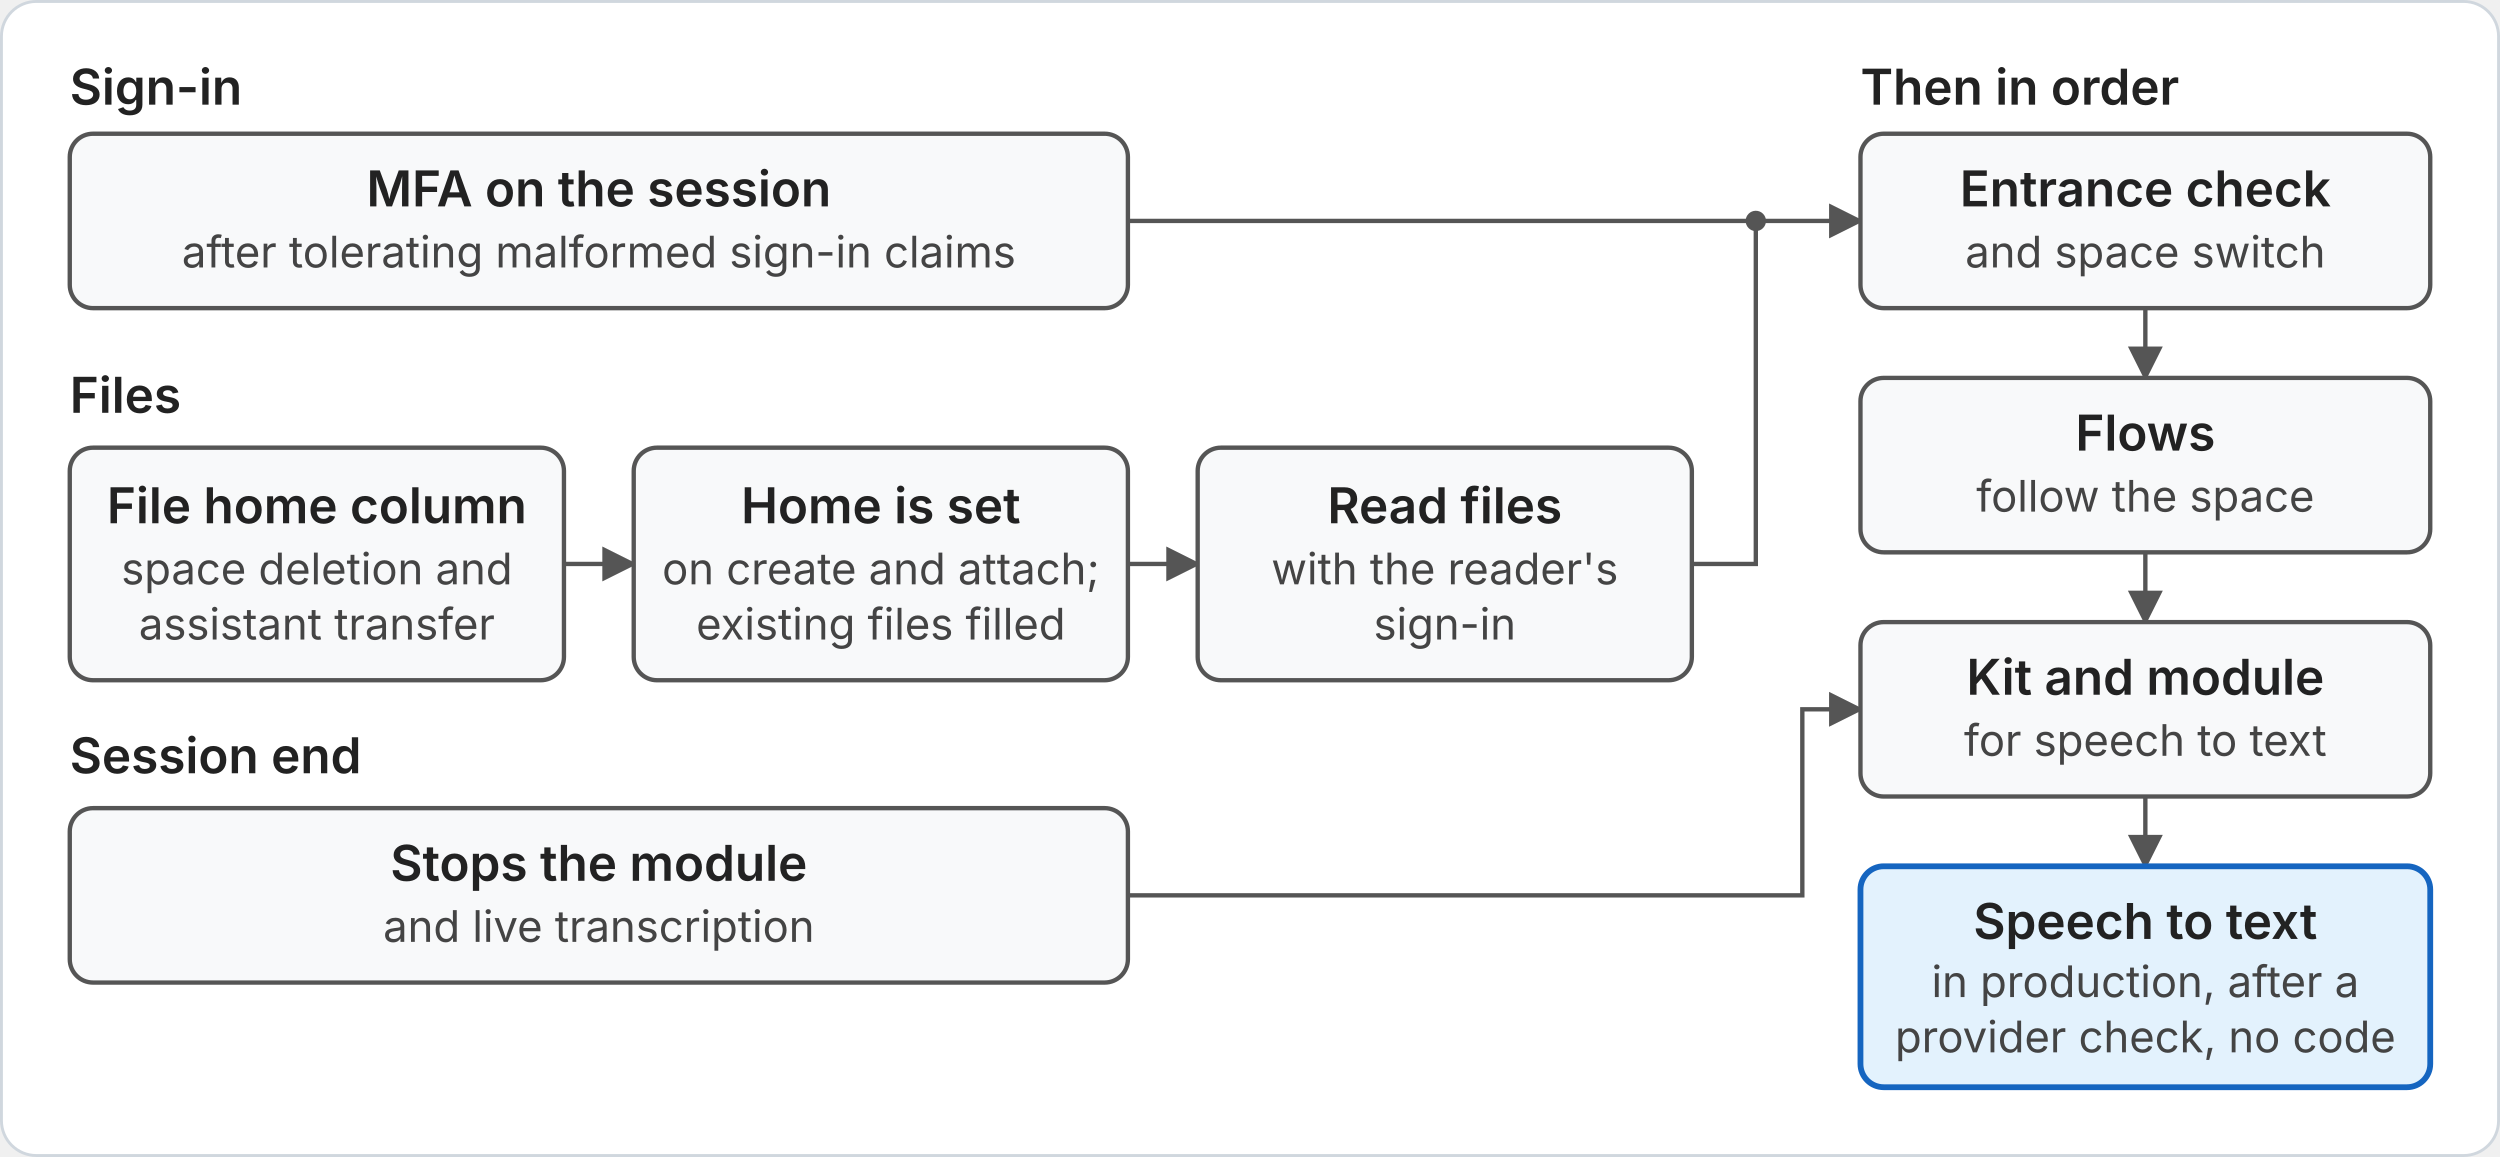
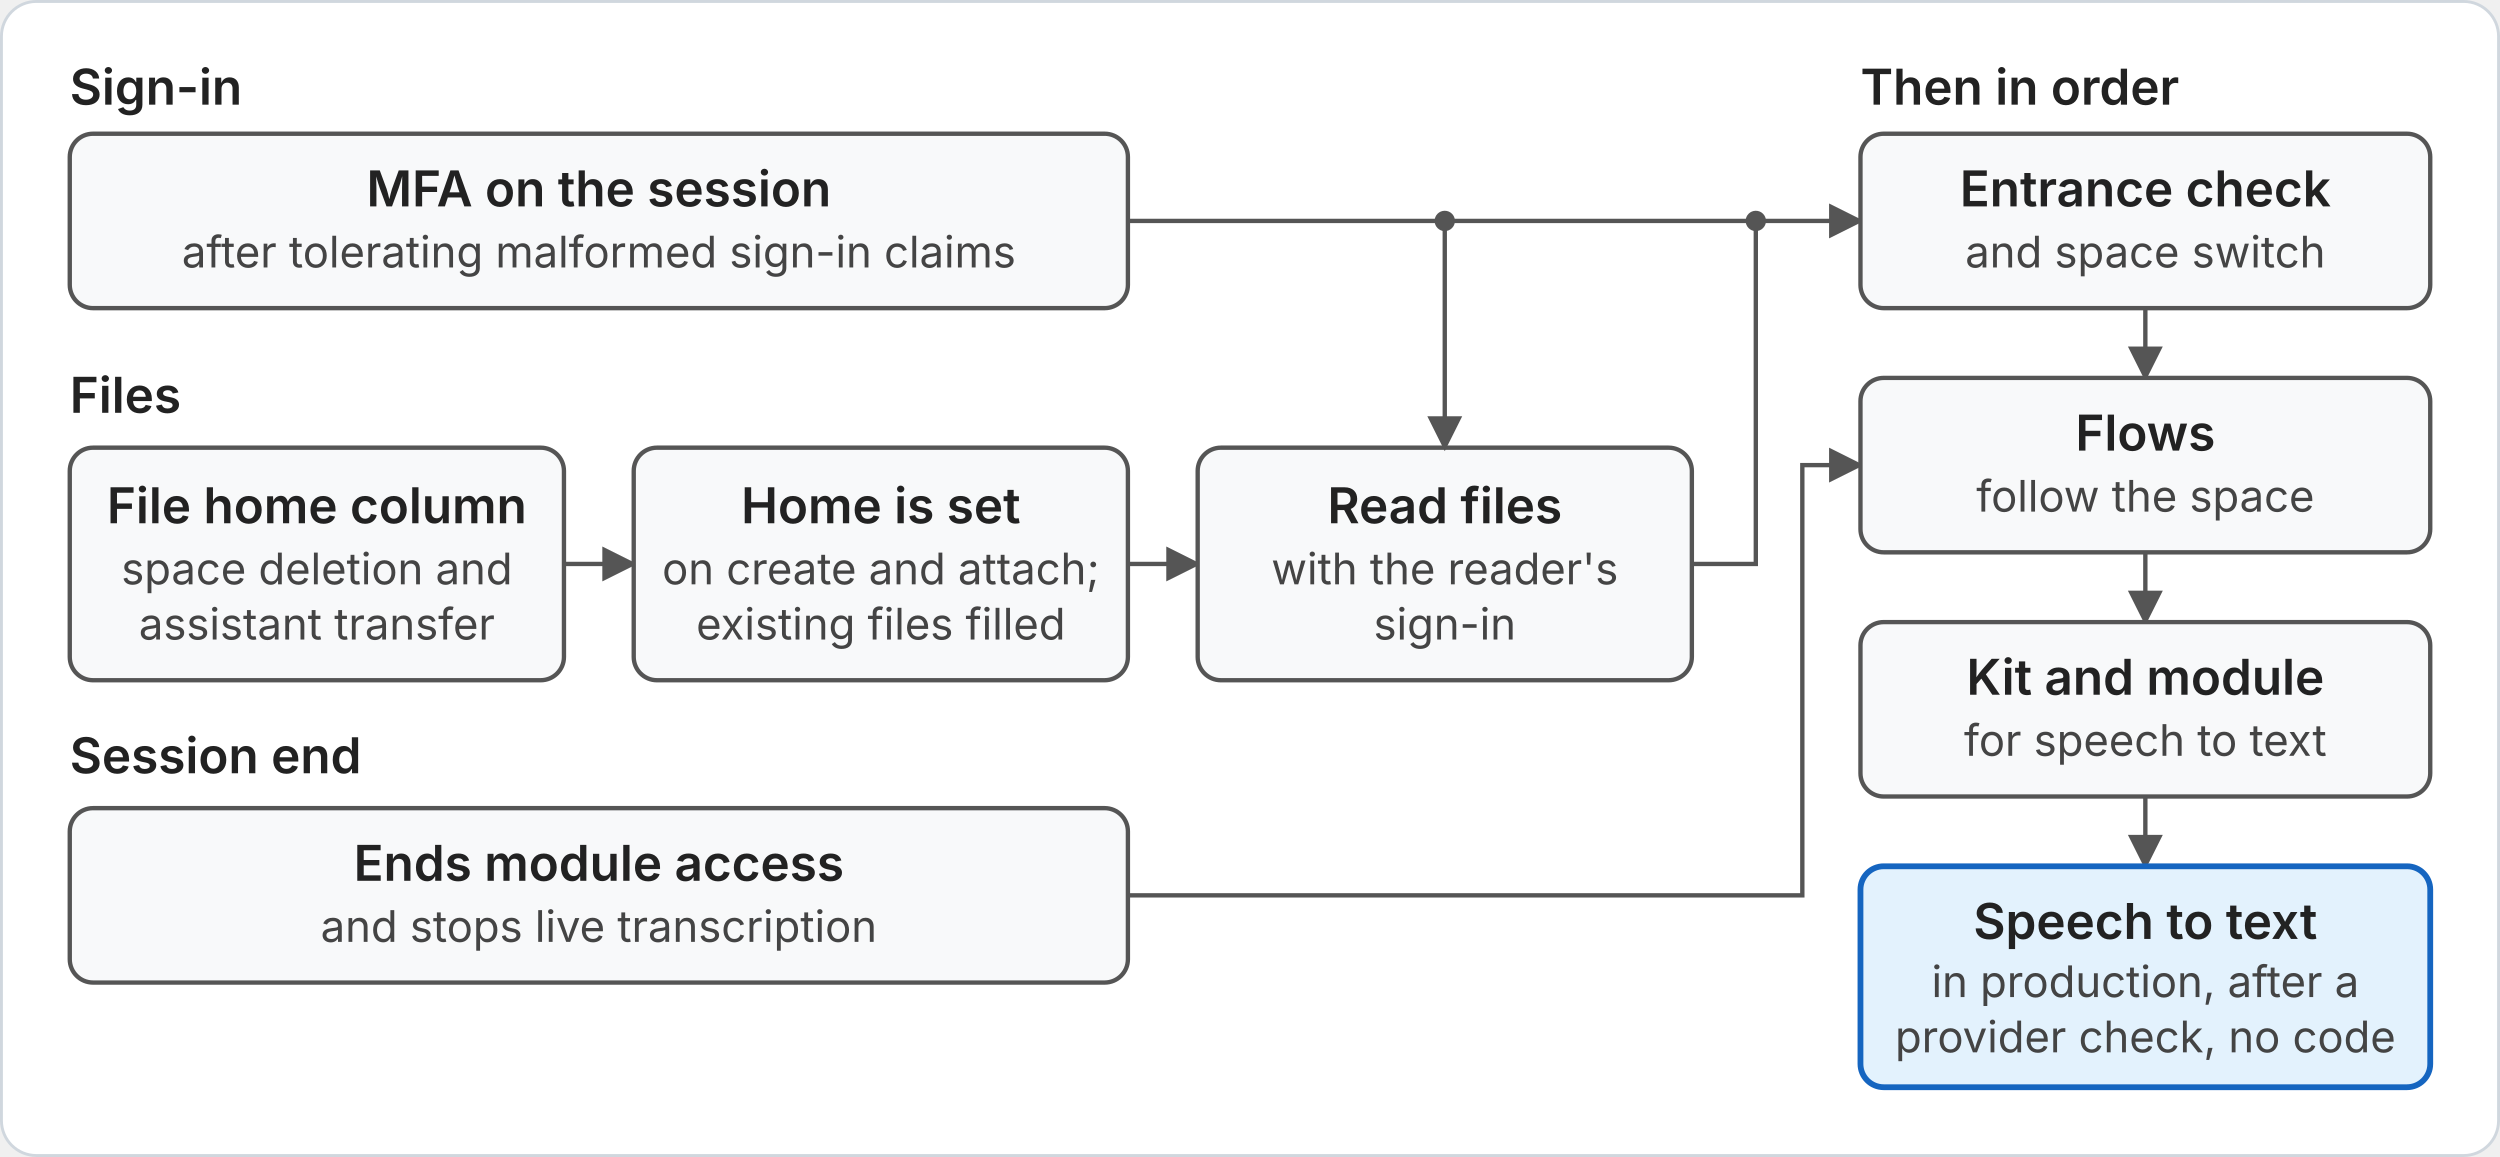
<svg xmlns="http://www.w3.org/2000/svg" width="860" height="398" viewBox="0 0 860 398" role="img" aria-labelledby="t d" style="font-family: Inter, 'Segoe UI', Helvetica, Arial, sans-serif; color-scheme: light dark;">
  <defs>
    <marker id="a" viewBox="0 0 10 10" refX="9" refY="5" markerWidth="8" markerHeight="8" orient="auto-start-reverse">
      <path class="ah" d="M0,0 L10,5 L0,10 z" />
    </marker>
  </defs>
  <style>
    .bg{fill:#ffffff;stroke:#d0d7de;stroke-width:1}
    .lane{fill:none;stroke:#d0d7de;stroke-width:1.5}
    .box{fill:#f8f9fa;stroke:#555;stroke-width:1.5}
    .key{fill:#e3f2fd;stroke:#1565c0;stroke-width:2}
    .ok{fill:#e8f5e9;stroke:#2e7d32;stroke-width:1.5}
    .warn{fill:#fff3e0;stroke:#b26a00;stroke-width:1.5}
    .no{fill:#ffebee;stroke:#c62828;stroke-width:1.5}
    .gone{fill:none;stroke:#999;stroke-width:1.5;stroke-dasharray:6 4}
    .h{fill:#222;font-size:17px;font-weight:600}
    .t{fill:#222;font-size:16px}
    .s{fill:#444;font-size:15px}
    .m{fill:#6a6a6a;font-size:15px}
    .r{fill:#c62828;font-size:15px}
    .pill{fill:#ffffff}
    .edge{stroke:#555;stroke-width:1.5;fill:none;marker-end:url(#a)}
    .back{stroke:#555;stroke-width:1.5;fill:none;stroke-dasharray:6 4;marker-end:url(#a)}
    .line{stroke:#555;stroke-width:1.5;fill:none}
    .cut{stroke:#c62828;stroke-width:2;fill:none}
    .mark{stroke:#b26a00;stroke-width:2;fill:none;stroke-dasharray:6 4}
    .dot,.ah{fill:#555}
    @media (prefers-color-scheme: dark){
      .bg,.pill{fill:#0d1117}
      .bg,.lane{stroke:#30363d}
      .box{fill:#161b22;stroke:#8b949e}
      .key{fill:#0d2a45;stroke:#58a6ff}
      .ok{fill:#0f2a19;stroke:#3fb950}
      .warn{fill:#2b1d07;stroke:#d29922}
      .no{fill:#2d1214;stroke:#f85149}
      .gone{stroke:#6e7681}
      .h,.t{fill:#e6edf3}
      .s{fill:#b8c0ca}
      .m{fill:#8b949e}
      .r{fill:#ff7b72}
      .edge,.back,.line{stroke:#8b949e}
      .cut{stroke:#ff7b72}
      .mark{stroke:#d29922}
      .dot,.ah{fill:#8b949e}
    }
  </style>
  <rect class="bg" x="0.5" y="0.5" width="859" height="397" rx="12" />
  <text class="h" x="24" y="36">Sign-in</text>
  <rect class="box" x="24" y="46" width="364" height="60" rx="8" />
  <text class="h" x="206" y="71" text-anchor="middle">MFA on the session</text>
  <text class="s" x="206" y="92" text-anchor="middle">after tolerating malformed sign-in claims</text>
  <text class="h" x="24" y="142">Files</text>
  <rect class="box" x="24" y="154" width="170" height="80" rx="8" />
  <text class="h" x="109" y="180" text-anchor="middle">File home column</text>
  <text class="s" x="109" y="201" text-anchor="middle">space deletion and</text>
  <text class="s" x="109" y="220" text-anchor="middle">assistant transfer</text>
  <path class="edge" d="M194,194 H218" />
  <rect class="box" x="218" y="154" width="170" height="80" rx="8" />
  <text class="h" x="303" y="180" text-anchor="middle">Home is set</text>
  <text class="s" x="303" y="201" text-anchor="middle">on create and attach;</text>
  <text class="s" x="303" y="220" text-anchor="middle">existing files filled</text>
  <path class="edge" d="M388,194 H412" />
  <rect class="box" x="412" y="154" width="170" height="80" rx="8" />
  <text class="h" x="497" y="180" text-anchor="middle">Read files</text>
  <text class="s" x="497" y="201" text-anchor="middle">with the reader's</text>
  <text class="s" x="497" y="220" text-anchor="middle">sign-in</text>
  <text class="h" x="24" y="266">Session end</text>
  <rect class="box" x="24" y="278" width="364" height="60" rx="8" />
-   <text class="h" x="206" y="303" text-anchor="middle">Stops the module</text>
-   <text class="s" x="206" y="324" text-anchor="middle">and live transcription</text>
+   <text class="h" x="206" y="303" text-anchor="middle">Ends module access</text>
+   <text class="s" x="206" y="324" text-anchor="middle">and stops live transcription</text>
  <path class="edge" d="M388,76 H640" />
  <path class="line" d="M582,194 H604 V76" />
  <circle class="dot" cx="604" cy="76" r="3.5" />
-   <path class="edge" d="M388,308 H620 V244 H640" />
+   <path class="edge" d="M388,308 H620 V160 H640" />
+   <path class="edge" d="M497,76 V154" />
+   <circle class="dot" cx="497" cy="76" r="3.5" />
  <text class="h" x="640" y="36">Then in order</text>
  <rect class="box" x="640" y="46" width="196" height="60" rx="8" />
  <text class="h" x="738" y="71" text-anchor="middle">Entrance check</text>
  <text class="s" x="738" y="92" text-anchor="middle">and space switch</text>
  <path class="edge" d="M738,106 V130" />
  <rect class="box" x="640" y="130" width="196" height="60" rx="8" />
  <text class="h" x="738" y="155" text-anchor="middle">Flows</text>
  <text class="s" x="738" y="176" text-anchor="middle">follow the space</text>
  <path class="edge" d="M738,190 V214" />
  <rect class="box" x="640" y="214" width="196" height="60" rx="8" />
  <text class="h" x="738" y="239" text-anchor="middle">Kit and module</text>
  <text class="s" x="738" y="260" text-anchor="middle">for speech to text</text>
  <path class="edge" d="M738,274 V298" />
  <rect class="key" x="640" y="298" width="196" height="76" rx="8" />
  <text class="h" x="738" y="323" text-anchor="middle">Speech to text</text>
  <text class="s" x="738" y="343" text-anchor="middle">in production, after a</text>
  <text class="s" x="738" y="362" text-anchor="middle">provider check, no code</text>
</svg>
